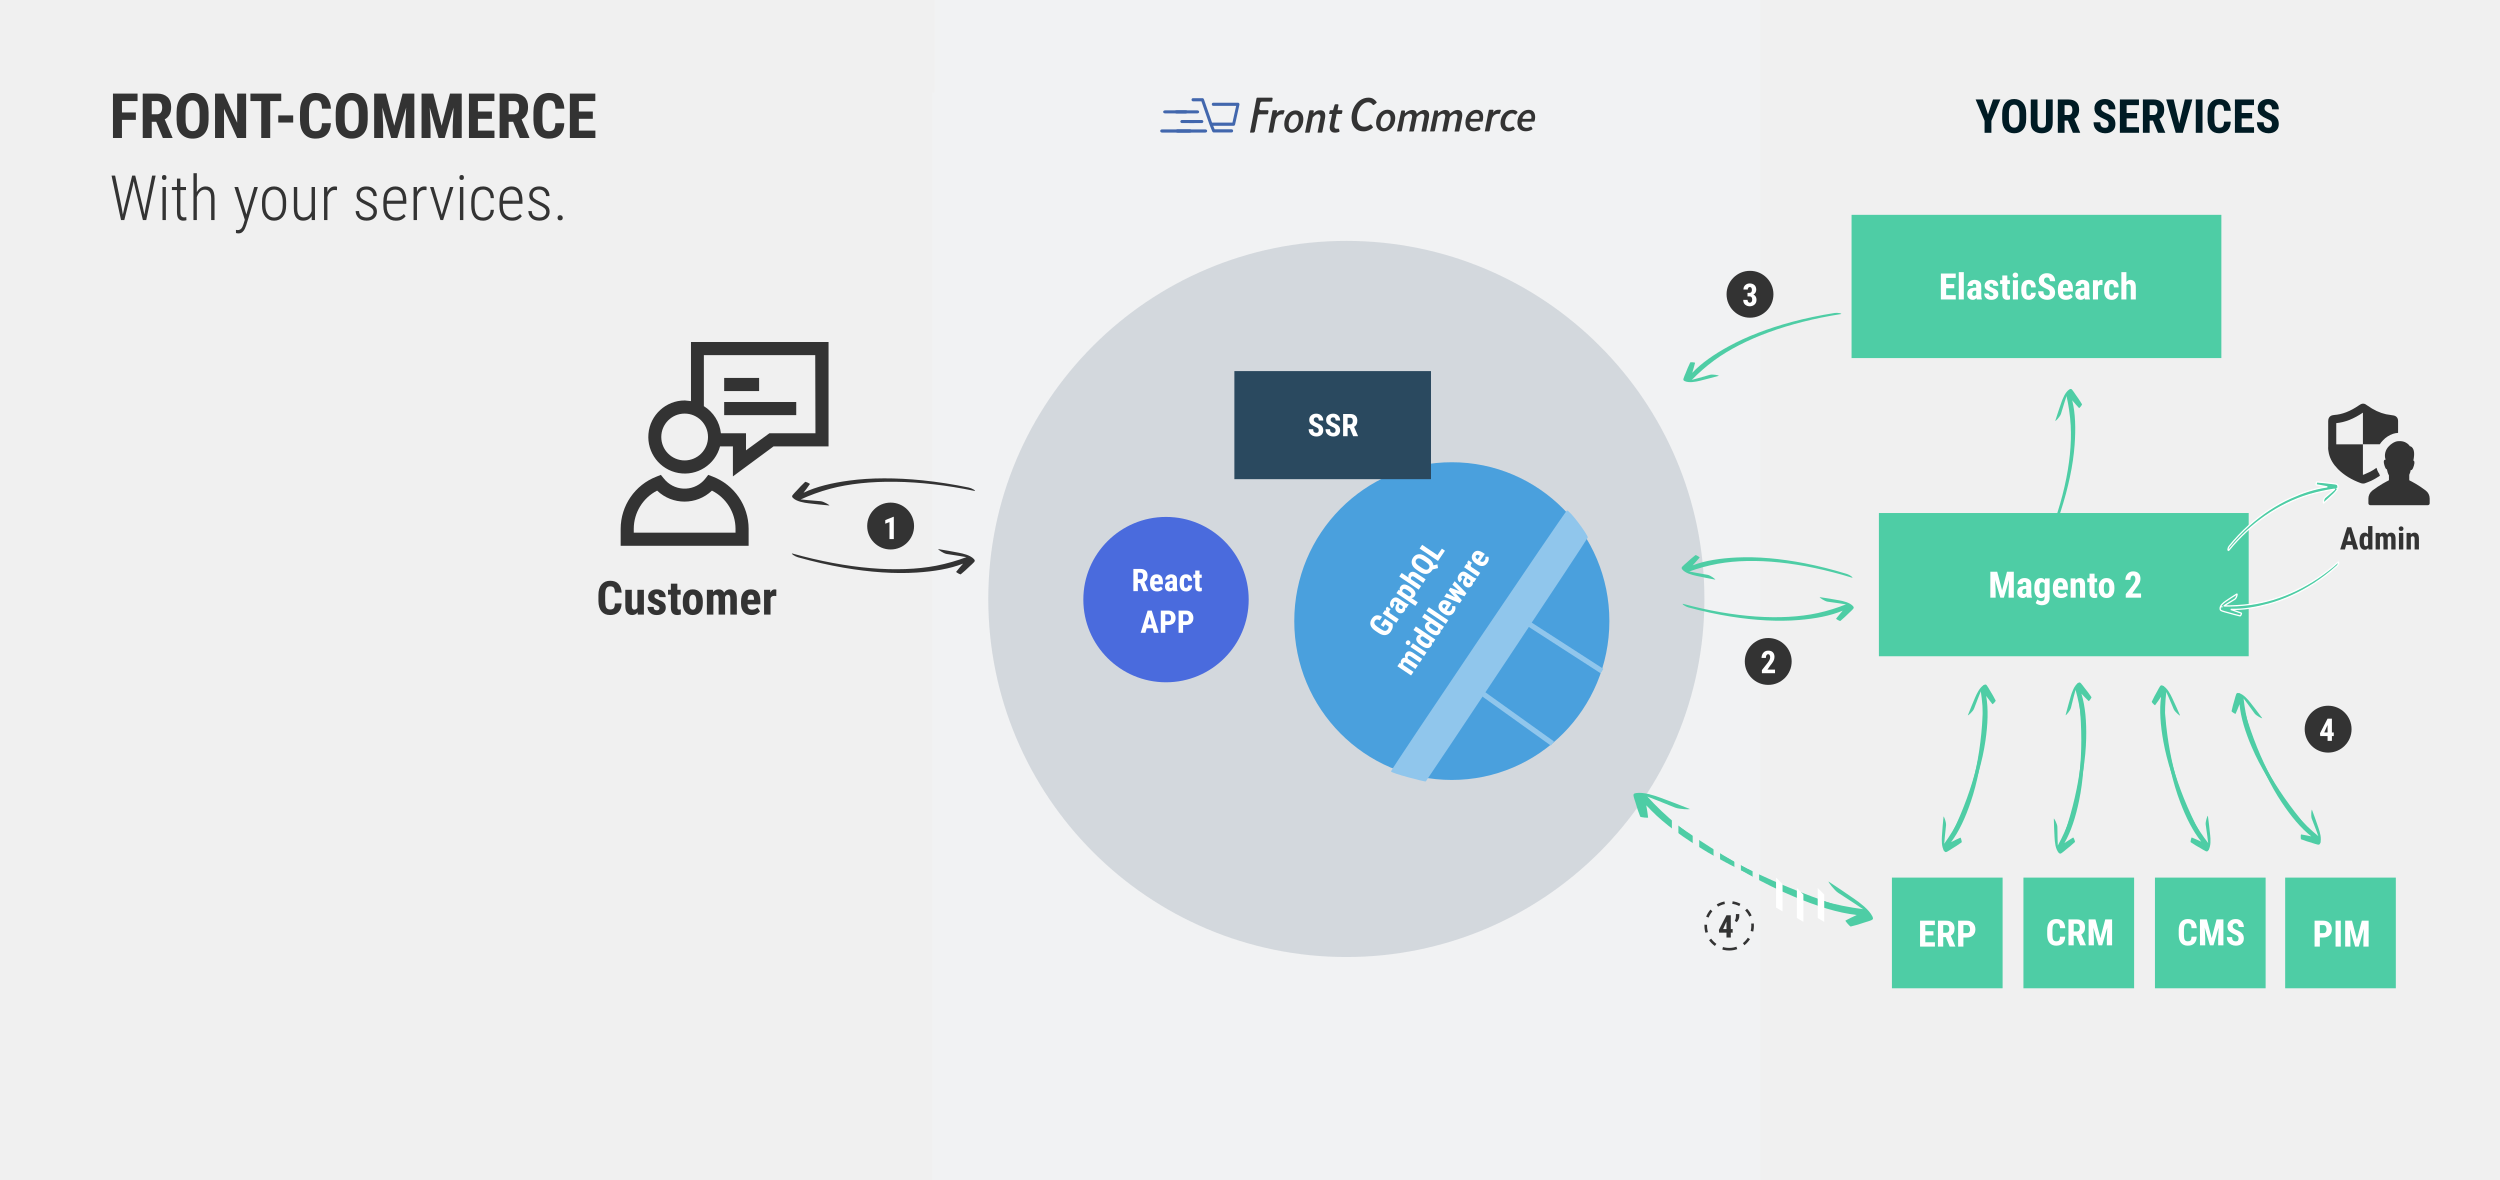
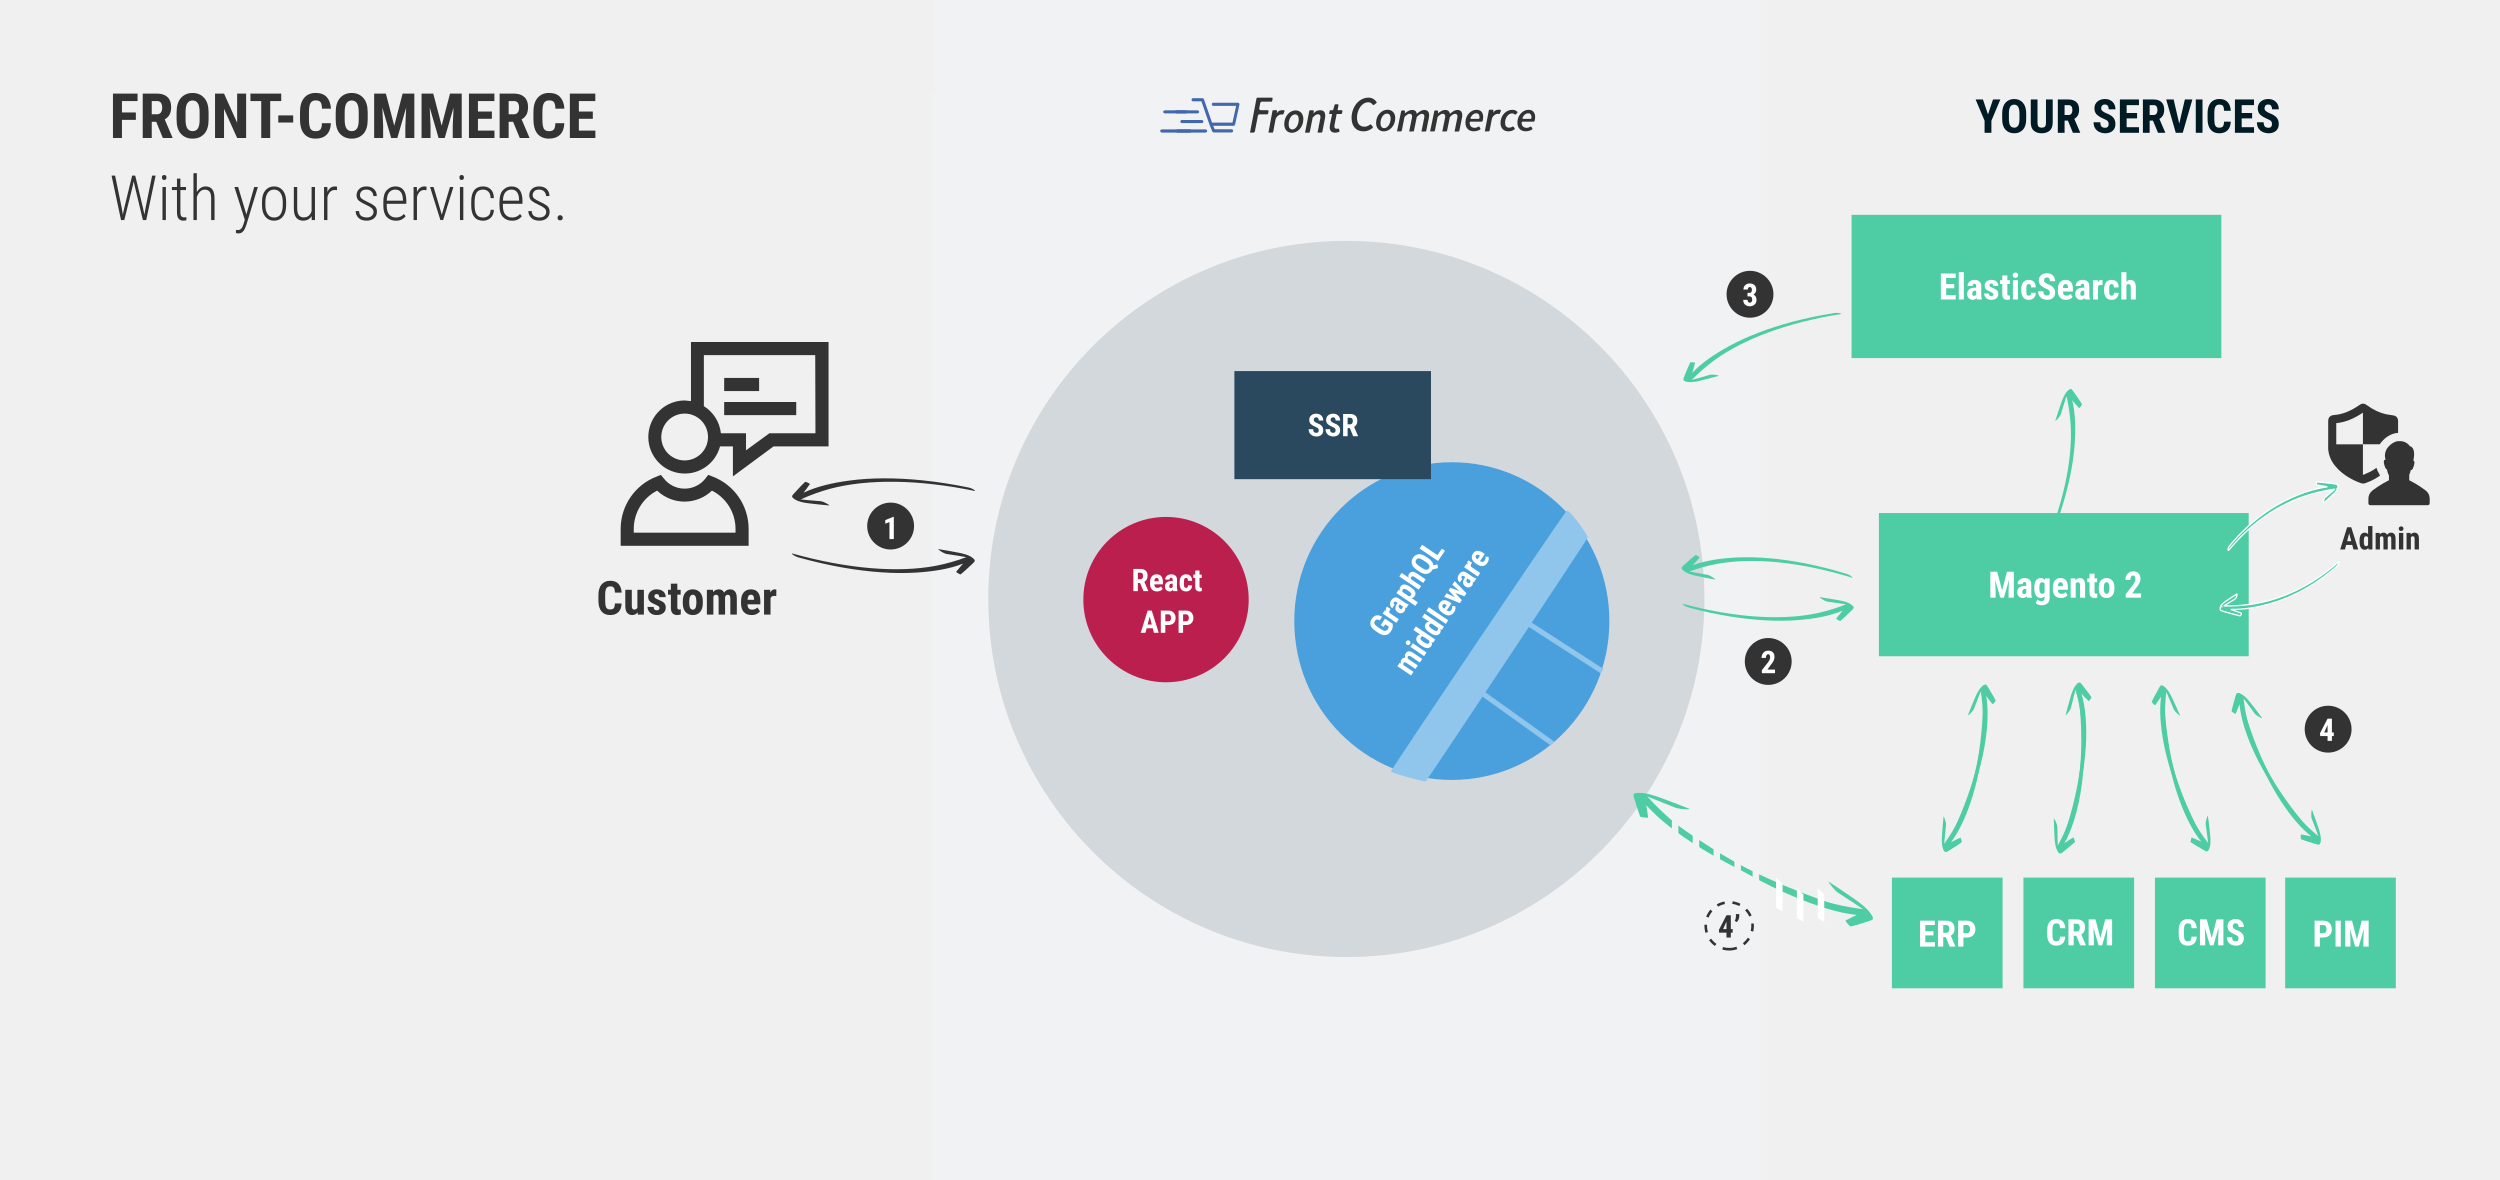
<svg xmlns="http://www.w3.org/2000/svg" viewBox="0 0 1920 906" style="background:#fff">
  <g fill="none" fill-rule="evenodd">
    <g transform="translate(84)">
      <path fill="#F1F2F3" d="M634 0h634v1080H634z" />
      <circle fill-opacity=".15" fill="#2A495F" cx="950" cy="460" r="275" />
      <ellipse fill="#4AA0DD" cx="1031" cy="477" rx="121" ry="122" />
      <path fill="#2A495F" d="M864 285h151v83H864z" />
      <g transform="translate(748 397)">
-         <circle fill="#4A6BDD" cx="63.5" cy="63.5" r="63.5" />
+         <circle fill="#BB1F4E" cx="63.5" cy="63.5" r="63.5" />
        <text font-family="RobotoCondensed-Bold, Roboto Condensed" font-size="24" font-style="condensed" font-weight="bold" fill="#FFF">
          <tspan x="37.035" y="57">React</tspan>
          <tspan x="43.785" y="89">APP</tspan>
        </text>
      </g>
      <text font-family="RobotoCondensed-Bold, Roboto Condensed" font-size="24" font-style="condensed" font-weight="bold" fill="#FFF">
        <tspan x="920.195" y="335">SSR</tspan>
      </text>
      <text transform="rotate(-56 1008.5 461)" font-family="RobotoCondensed-Bold, Roboto Condensed" font-size="24" font-style="condensed" font-weight="bold" fill="#FFF">
        <tspan x="967.672" y="454">GraphQL </tspan>
        <tspan x="954.459" y="486">middleware</tspan>
      </text>
      <path d="M984.278 592.413c-.088-1.442 133.425-199.34 135.099-200.306 1.674-.967 16.482 18.95 16.012 20.713-.47 1.764-123.848 187.038-124.406 187.36-.558.322-26.617-6.326-26.705-7.767z" fill="#90C6EC" />
      <path d="M1044 525l62.626 44.845M1076 470l68.647 44.291" stroke="#90C6EC" stroke-width="4" stroke-linecap="square" />
      <path d="M633 72v984" stroke="#F1F2F3" stroke-width="2" stroke-linecap="square" />
      <text font-family="RobotoCondensed-Bold, Roboto Condensed" font-size="36" font-style="condensed" font-weight="bold" fill="#001B24">
        <tspan x="1433" y="102">YOUR SERVICES</tspan>
      </text>
      <text font-family="RobotoCondensed-Bold, Roboto Condensed" font-size="48" font-style="condensed" font-weight="bold" fill="#333">
        <tspan x="0" y="106">FRONT-COMMERCE</tspan>
        <tspan x="0" y="169" font-family="RobotoCondensed-Light, Roboto Condensed" font-weight="300">With your services.</tspan>
      </text>
      <path fill="#4ECDA5" d="M1359 394h284v110h-284zM1369 674h85v85h-85z" />
      <g fill="#333">
        <g>
          <path d="M490.948 406.049c-.062-17.743-10.984-33.628-27.504-40.004l-3.522-1.345-2.348 3.026-1.342 1.512a20.268 20.268 0 0 1-15.555 6.014 20.279 20.279 0 0 1-14.8-7.695l-2.348-2.857-3.354 1.345c-16.52 6.376-27.442 22.261-27.504 40.004v13.11h98.277v-13.11zm-10.063 3.025h-78.152v-3.025c.04-12.35 6.967-23.64 17.945-29.247 11.788 11.248 30.308 11.248 42.095 0 11.043 5.561 18.04 16.86 18.112 29.247v3.025zM472.165 290.238h26.833v10.085h-26.833zM472.165 308.728h55.344v10.085h-55.344z" fill-rule="nonzero" />
          <path d="M552.33 262.672H446.672v45.383l-4.696-.504c-14.535-.032-26.679 11.085-27.96 25.595-1.282 14.511 8.725 27.593 23.04 30.12 14.314 2.527 28.179-6.34 31.921-20.417h9.895v23.028l31.194-23.028h42.262v-80.177zm-110.52 90.934c-9.911 0-17.945-8.052-17.945-17.985s8.034-17.985 17.944-17.985c9.911 0 17.945 8.052 17.945 17.985 0 4.77-1.89 9.345-5.256 12.718a17.924 17.924 0 0 1-12.689 5.267zm100.457-20.842H506.88l-17.945 13.11v-13.11H469.65a28.077 28.077 0 0 0-13.081-20.843v-39.164h85.531l.168 60.007z" fill-rule="nonzero" />
          <text font-family="RobotoCondensed-Bold, Roboto Condensed" font-size="36" font-style="condensed" font-weight="bold" transform="translate(374 262)">
            <tspan x="0" y="210">Customer</tspan>
          </text>
        </g>
      </g>
      <text font-family="RobotoCondensed-Bold, Roboto Condensed" font-size="28" font-style="condensed" font-weight="bold" fill="#FFF">
        <tspan x="1443" y="459">Magento 2</tspan>
      </text>
      <path fill="#4ECDA5" d="M1338 165h284v110h-284z" />
      <text font-family="RobotoCondensed-Bold, Roboto Condensed" font-size="28" font-style="condensed" font-weight="bold" fill="#FFF">
        <tspan x="1405" y="230">ElasticSearch</tspan>
      </text>
      <text font-family="RobotoCondensed-Bold, Roboto Condensed" font-size="28" font-style="condensed" font-weight="bold" fill="#FFF">
        <tspan x="1389" y="727">ERP</tspan>
      </text>
      <path fill="#4ECDA5" d="M1470 674h85v85h-85z" />
      <text font-family="RobotoCondensed-Bold, Roboto Condensed" font-size="28" font-style="condensed" font-weight="bold" fill="#FFF">
        <tspan x="1487" y="726">CRM</tspan>
      </text>
      <path fill="#4ECDA5" d="M1571 674h85v85h-85z" />
      <text font-family="RobotoCondensed-Bold, Roboto Condensed" font-size="28" font-style="condensed" font-weight="bold" fill="#FFF">
        <tspan x="1588" y="726">CMS</tspan>
      </text>
      <path fill="#4ECDA5" d="M1671 674h85v85h-85z" />
      <text font-family="RobotoCondensed-Bold, Roboto Condensed" font-size="28" font-style="condensed" font-weight="bold" fill="#FFF">
        <tspan x="1692" y="727">PIM</tspan>
      </text>
      <g fill="#333" fill-rule="nonzero">
        <path d="M664.39 377.004c-42.822-8.79-81.898-9.319-110.796-1.634-8.249 2.231-15.738 5.031-22.721 8.21.339-.002.649.06.987.056 1.608.18 3.215.358 4.682.475 3.244.294 6.487.587 9.76.817 1.297.118 3.099.997 4.337 1.625.282.125 3.096 1.762 2.138 1.642-5.19-.47-10.52-1.003-15.794-1.664-3.356-.42-9.052-1.27-12.002-4.117-1.068-1.012-.585-1.718-.16-2.295.852-1.154 1.985-2.183 2.977-3.275a101.842 101.842 0 0 1 6.547-6.747c.312-.321 3.945 1.373 3.633 1.694-1.477 2.18-3.123 4.36-4.74 6.478l-.057.128c9.67-4.667 21.928-7.567 35.197-9.328 16.516-2.231 35.59-2.25 56.094-.176 11.45 1.187 23.293 3.009 35.5 5.53 1.24.245 2.648.872 3.858 1.564.394.253 1.8 1.262.56 1.017zM529.265 383.4s.141.063 0 0c.113.127.141.063.282.126l-.282-.126z" />
      </g>
      <circle fill="#333" cx="600" cy="404" r="18" />
      <text font-family="RobotoCondensed-Bold, Roboto Condensed" font-size="24" font-style="condensed" font-weight="bold" fill="#FFF">
        <tspan x="594.029" y="414">1</tspan>
      </text>
      <g fill="#333" fill-rule="nonzero">
        <path d="M524.606 425.115c42.104 11.756 81.049 15.009 110.412 9.359 8.384-1.651 16.05-3.922 23.239-6.606-.338-.021-.643-.104-.981-.125-1.591-.29-3.183-.581-4.638-.8-3.215-.519-6.43-1.038-9.678-1.496-1.286-.208-3.022-1.21-4.214-1.923-.272-.145-2.966-1.974-2.018-1.787 5.144.831 10.425 1.734 15.64 2.762 3.318.653 8.94 1.898 11.685 4.944.995 1.084.464 1.754-.001 2.3-.93 1.092-2.132 2.04-3.198 3.06a101.842 101.842 0 0 1-7.002 6.273c-.333.3-3.839-1.644-3.505-1.943 1.625-2.071 3.419-4.132 5.18-6.131l.066-.124c-9.972 3.98-22.403 6.019-35.762 6.85-16.632 1.074-35.66-.238-55.97-3.737-11.34-1.983-23.026-4.627-35.027-7.993-1.22-.332-2.581-1.055-3.74-1.83-.376-.28-1.708-1.384-.488-1.053zm135.242 3.044s-.136-.073 0 0c-.103-.135-.136-.073-.272-.145l.272.145z" />
      </g>
      <g fill="#333" fill-rule="nonzero">
        <path d="M1757.724 323.33v9.132h-.083c-1.321.082-2.642.33-3.88.74-1.404.494-2.726 1.152-4.047 1.975-1.32.823-2.56 1.893-3.633 3.045-.908.905-1.734 1.974-2.395 2.962h-12.963V316.91c-7.102 4.773-13.625 7.405-20.478 8.064v16.291h20.478v23.45c.495-.165.908-.412 1.32-.494 1.404-.659 2.808-1.317 4.212-1.893 1.817-.905 3.385-1.975 4.872-3.044.33 1.152.99 3.044 2.147 4.607.165.494.247.988.495 1.481l-.743.494c-.826.494-1.652.987-2.56 1.563-.413.247-.743.494-1.156.659-1.569.905-3.055 1.563-4.624 2.139l-1.9.74c-.495.247-1.155.412-1.898.412-.496 0-.991-.165-1.57-.247-7.43-2.715-13.128-6.253-17.752-10.86-3.799-3.868-6.028-7.735-7.019-12.096-.413-1.892-.66-3.702-.495-5.348v-19.335c0-3.95 2.807-4.608 4.459-4.772 6.275-.412 12.468-2.798 19.404-7.57.743-.494 1.652-1.152 2.973-1.152 1.32 0 2.147.658 3.055 1.316 5.12 3.62 9.743 5.76 14.533 6.83 1.32.246 2.725.493 4.128.658l.991.164c2.642.247 4.129 1.893 4.129 4.361zm9 19.335s-.743-1.481-2.807-2.633c-1.321-.823-3.22-1.4-5.78-1.235-.826 0-1.57.165-2.312.412-.909.329-1.734.74-2.56 1.316a12.617 12.617 0 0 0-2.56 2.14c-1.238 1.234-2.312 2.88-2.807 4.936-.413 1.728-.413 3.538.247 5.43-.908-.082-1.981.412-.99 4.032.743 2.633 1.403 3.374 1.981 3.374.248 1.48.743 3.209 1.57 4.69v3.455c0 .165-.083.33-.249.412-1.238.576-6.853 3.455-12.468 7.734-1.9 1.48-3.055 3.785-3.055 6.17v3.621c0 .823.66 1.481 1.486 1.481h44.094c.825 0 1.486-.658 1.486-1.481v-3.62c0-2.386-1.073-4.69-3.055-6.171-5.533-4.279-11.147-7.158-12.386-7.734a.452.452 0 0 1-.248-.412v-3.95c.578-1.233.991-2.55 1.156-3.702.496.33 1.404.165 2.395-3.29.826-2.798.33-3.786-.413-3.95 2.312-10.696-2.725-11.025-2.725-11.025z" />
      </g>
      <text font-family="RobotoCondensed-Bold, Roboto Condensed" font-size="24" font-style="condensed" font-weight="bold" fill="#333">
        <tspan x="1713" y="422">Admin</tspan>
      </text>
      <g fill="#4ECDA5" fill-rule="nonzero" stroke="#FFF">
        <path d="M1627.673 422.614c16.734-20.592 38.454-35.576 61.466-42.555 6.601-1.972 13.261-3.37 19.96-4.385-.195.126-.318.274-.513.4-.758.696-1.516 1.393-2.248 2.004-1.588 1.371-3.175 2.742-4.834 4.09-.635.55-.902 1.674-1.064 2.46-.052.17-.24 2.061.2 1.639 2.54-2.193 5.107-4.472 7.53-6.793 1.543-1.478 4.044-4.054 3.268-6.612-.265-.916-1.146-1.092-1.884-1.225-1.477-.266-3.006-.362-4.509-.543a175.377 175.377 0 0 0-9.521-.962c-.454-.046-1.057 2.182-.604 2.228 2.714.551 5.525 1.04 8.265 1.506l.143.044c-9.504 1.27-18.956 4.413-28 8.516-11.293 5.086-22.134 12.26-31.984 21.035a140.572 140.572 0 0 0-15.385 16.178c-.493.592-.752 1.44-.843 2.248-.007.277.064 1.32.557.727zm82.701-47.648s-.029.096 0 0c.067.125-.029.096-.058.191 0 0 .03-.095.058-.191z" />
      </g>
      <g fill="#4ECDA5" fill-rule="nonzero" stroke="#FFF">
        <path d="M1711.603 431.762c-19.75 17.721-43.547 29.123-67.367 32.416-6.829.916-13.625 1.255-20.4 1.209.212-.094.357-.221.569-.315.857-.57 1.715-1.139 2.534-1.628 1.783-1.105 3.565-2.211 5.415-3.284.713-.442 1.152-1.512 1.435-2.262.078-.16.56-1.999.059-1.65-2.853 1.768-5.744 3.617-8.5 5.531-1.755 1.218-4.629 3.371-4.262 6.019.118.946.96 1.259 1.67 1.505 1.416.494 2.911.828 4.367 1.242 3.046.893 6.13 1.706 9.254 2.44.44.116 1.385-1.99.944-2.107-2.594-.97-5.294-1.891-7.927-2.78l-.134-.066c9.585.232 19.413-1.394 28.988-4.031 11.95-3.257 23.778-8.646 34.88-15.772a140.572 140.572 0 0 0 17.727-13.573c.579-.507.968-1.305 1.184-2.088.05-.272.143-1.313-.436-.806zm-89.138 34.125s.044-.09 0 0c-.046-.134.044-.09.088-.18l-.088.18z" />
      </g>
      <g fill="#4ECDA5" fill-rule="nonzero">
        <g>
          <path d="M1439.029 526.603c.757 40.605-5.667 76.521-18.085 101.855-3.581 7.226-7.567 13.669-11.823 19.59.063-.31.06-.604.122-.914.115-1.501.23-3.003.38-4.366.295-3.019.59-6.038.952-9.073.119-1.208-.396-2.994-.773-4.226-.07-.277-1.125-3.107-1.18-2.21-.474 4.832-.912 9.8-1.22 14.737-.195 3.142-.398 8.494 1.782 11.633.772 1.133 1.527.797 2.15.494 1.248-.605 2.426-1.488 3.638-2.232a101.463 101.463 0 0 0 7.567-4.98c.36-.237-.604-3.825-.965-3.588-2.331 1.023-4.694 2.201-6.99 3.363l-.132.033c6.144-8.16 11.07-18.96 15.094-30.862 5.046-14.807 8.445-32.296 10.11-51.414.901-10.681 1.27-21.819 1.04-33.396-.013-1.175-.359-2.561-.802-3.776-.17-.4-.878-1.843-.865-.668zm-30.023 122.946s-.035-.138 0 0c-.1-.122-.035-.138-.07-.277l.07.277z" />
        </g>
        <g>
          <path d="M1408.755 652.702c19.109-35.836 29.69-70.754 30.128-98.964.09-8.064-.537-15.614-1.641-22.822-.085.305-.221.565-.307.87-.579 1.39-1.158 2.78-1.643 4.062-1.107 2.824-2.215 5.648-3.27 8.517-.443 1.13-1.713 2.488-2.608 3.414-.188.215-2.412 2.258-2.055 1.433 1.772-4.52 3.637-9.146 5.604-13.684 1.252-2.888 3.501-7.75 6.869-9.556 1.202-.659 1.722-.017 2.14.536.837 1.106 1.486 2.427 2.228 3.64a101.463 101.463 0 0 1 4.481 7.872c.214.375-2.275 3.134-2.488 2.76-1.613-1.97-3.183-4.093-4.702-6.17l-.103-.09c1.77 10.06 1.257 21.92-.561 34.35-2.227 15.485-7.138 32.61-14.335 50.401-4.045 9.927-8.773 20.018-14.234 30.228-.545 1.041-1.482 2.12-2.429 3.001-.332.28-1.62 1.243-1.074.202zm29.066-123.176s-.094.108 0 0c-.145.063-.094.108-.187.216l.187-.216z" />
        </g>
      </g>
      <g fill="#4ECDA5" fill-rule="nonzero">
        <g>
          <path d="M1352.738 703.642c-63.147-18.784-115.196-43.283-147.679-69.331-9.243-7.473-17.06-15.018-23.925-22.61.446.22.901.357 1.347.577 2.258.853 4.516 1.707 6.542 2.532 4.506 1.788 9.012 3.575 13.509 5.445 1.802.715 4.838 1.005 6.944 1.181.465.058 5.403.252 4.046-.243-7.21-2.861-14.653-5.75-22.116-8.478-4.749-1.735-12.91-4.548-18.929-3.641-2.165.31-2.051 1.312-1.918 2.151.266 1.68.998 3.416 1.498 5.123a102.65 102.65 0 0 0 3.634 10.818c.173.515 6.235 1.177 6.062.662-.33-3.086-.883-6.282-1.446-9.397l.02-.162c9.31 10.774 23.357 21.47 39.587 31.694 20.172 12.766 45.372 24.997 74.02 36.087 16.02 6.165 33.03 11.958 51.043 17.297 1.822.553 4.15.84 6.265.934.708.005 3.319-.086 1.496-.64zm-173.862-92.795s.232.029 0 0c.242-.052.232.029.465.057l-.465-.057z" />
        </g>
        <g>
          <path d="M1173.164 610.41c51.607 40.953 101.53 69.537 141.498 81.204 11.423 3.286 22.087 5.361 32.244 6.63-.435-.24-.81-.533-1.245-.772-1.994-1.36-3.988-2.72-5.826-3.907-4.05-2.666-8.099-5.332-12.209-7.943-1.62-1.066-3.599-3.387-4.95-5.01-.315-.349-3.307-4.282-2.122-3.455 6.479 4.265 13.115 8.705 19.63 13.254 4.145 2.895 11.13 7.967 13.84 13.418.987 1.95.101 2.433-.663 2.805-1.528.745-3.37 1.14-5.055 1.711a102.65 102.65 0 0 1-10.946 3.228c-.52.154-4.54-4.432-4.02-4.586 2.718-1.5 5.653-2.88 8.527-4.206l.122-.109c-14.166-1.447-30.985-6.817-48.67-14.248-22.026-9.202-46.5-22.83-72.016-39.935-14.238-9.587-28.74-20.199-43.445-31.89-1.499-1.176-3.068-2.92-4.36-4.597-.41-.578-1.832-2.768-.334-1.593zm175.737 89.194s-.157-.174 0 0c-.096-.229-.157-.174-.314-.348l.314.348z" />
        </g>
      </g>
      <g fill="#4ECDA5" fill-rule="nonzero">
        <g>
          <path d="M1511.252 525.24c5.7 40.21 3.7 76.642-5.537 103.3-2.674 7.609-5.845 14.49-9.348 20.885.024-.316-.015-.607.01-.922-.07-1.504-.138-3.009-.156-4.38-.074-3.032-.149-6.065-.16-9.122-.03-1.213-.758-2.923-1.283-4.1-.102-.266-1.494-2.946-1.44-2.048.119 4.852.29 9.838.586 14.775.189 3.142.64 8.48 3.186 11.328.904 1.03 1.613.605 2.195.229 1.164-.753 2.225-1.773 3.338-2.66a101.463 101.463 0 0 0 6.904-5.863c.328-.28-1.067-3.724-1.395-3.445-2.19 1.3-4.391 2.757-6.53 4.19l-.126.049c5.105-8.847 8.678-20.168 11.22-32.47 3.205-15.313 4.447-33.086 3.77-52.264-.407-10.712-1.399-21.811-3.038-33.274-.156-1.164-.668-2.498-1.256-3.65-.217-.376-1.097-1.722-.94-.558zm-14.816 125.689s-.051-.133 0 0c-.115-.11-.051-.133-.102-.267 0 0 .05.134.102.267z" />
        </g>
        <g>
          <path d="M1496.571 654.089c14.6-37.898 20.847-73.845 17.843-101.898-.894-8.015-2.436-15.433-4.41-22.452-.048.313-.151.588-.199.9-.405 1.45-.81 2.9-1.136 4.232-.755 2.939-1.51 5.877-2.208 8.853-.302 1.175-1.397 2.678-2.172 3.706-.16.237-2.12 2.535-1.865 1.672 1.208-4.7 2.495-9.52 3.895-14.264.89-3.02 2.53-8.118 5.653-10.322 1.112-.8 1.707-.227 2.19.271.965.996 1.77 2.228 2.655 3.342a101.463 101.463 0 0 1 5.407 7.267c.257.346-1.877 3.388-2.134 3.042-1.841-1.759-3.658-3.674-5.42-5.551l-.112-.076c2.984 9.769 3.919 21.603 3.63 34.163-.323 15.64-3.111 33.237-8.086 51.771-2.806 10.346-6.268 20.938-10.444 31.738-.414 1.1-1.213 2.284-2.045 3.274-.296.318-1.456 1.431-1.042.332zm13.838-125.8s-.08.118 0 0c-.136.08-.08.118-.16.237l.16-.237z" />
        </g>
      </g>
      <g fill="#4ECDA5" fill-rule="nonzero">
        <g>
          <path d="M1577.785 527.166c.66 40.607 8.334 76.277 21.629 101.162 3.83 7.096 8.04 13.396 12.5 19.165-.074-.308-.081-.601-.154-.91-.168-1.496-.335-2.992-.532-4.349-.4-3.007-.802-6.014-1.27-9.035-.16-1.203.293-3.006.627-4.25.06-.28 1.015-3.144 1.102-2.249.641 4.811 1.253 9.762 1.732 14.685.305 3.133.695 8.475-1.374 11.687-.732 1.16-1.498.85-2.132.57-1.268-.562-2.476-1.403-3.714-2.104a101.463 101.463 0 0 1-7.735-4.712c-.369-.225.47-3.845.839-3.62 2.365.94 4.768 2.036 7.104 3.117l.132.028c-6.425-7.94-11.726-18.563-16.162-30.316-5.56-14.622-9.567-31.982-11.897-51.03-1.275-10.644-2.032-21.762-2.206-33.34-.028-1.174.27-2.572.67-3.802.155-.405.814-1.872.841-.697zm34.296 121.823s.03-.14 0 0c.096-.125.03-.14.059-.28l-.06.28z" />
        </g>
        <g>
          <path d="M1612.441 652.132c-20.348-35.148-32.141-69.675-33.563-97.853-.37-8.056-.008-15.623.844-22.865.095.301.24.557.336.858.628 1.369 1.255 2.738 1.785 4.002 1.205 2.784 2.41 5.568 3.565 8.399.482 1.113 1.799 2.426 2.725 3.32.195.209 2.49 2.172 2.104 1.36-1.928-4.454-3.954-9.013-6.079-13.48-1.352-2.842-3.769-7.622-7.197-9.31-1.225-.616-1.722.043-2.121.61-.797 1.135-1.4 2.478-2.1 3.717-1.498 2.57-2.9 5.244-4.203 8.023-.2.382 2.383 3.053 2.583 2.67 1.543-2.024 3.039-4.2 4.484-6.33l.1-.092c-1.419 10.115-.491 21.95 1.76 34.31 2.765 15.397 8.271 32.34 16.084 49.869 4.39 9.78 9.467 19.699 15.28 29.713.582 1.021 1.556 2.066 2.533 2.914.342.267 1.662 1.186 1.08.165zm-33.347-122.087s.098.104 0 0c.147.058.098.104.195.209l-.195-.21z" />
        </g>
      </g>
      <g fill="#4ECDA5" fill-rule="nonzero">
        <g>
          <path d="M1636.204 532.636c9.779 39.418 25.28 72.447 43.831 93.704 5.33 6.053 10.847 11.244 16.49 15.862-.14-.283-.213-.568-.354-.851-.5-1.42-1-2.841-1.496-4.119-1.067-2.84-2.135-5.68-3.27-8.518-.426-1.136-.39-2.994-.346-4.281-.005-.286.282-3.292.568-2.44 1.708 4.544 3.418 9.23 4.992 13.919 1.002 2.984 2.584 8.101 1.29 11.697-.453 1.294-1.269 1.165-1.95 1.034-1.361-.262-2.727-.81-4.091-1.215a101.463 101.463 0 0 1-8.598-2.85c-.409-.137-.406-3.853.003-3.717 2.517.385 5.104.912 7.623 1.44l.136-.003c-8.047-6.291-15.601-15.449-22.567-25.903-8.707-12.997-16.516-29.01-23.072-47.047-3.636-10.083-6.875-20.746-9.649-31.988-.291-1.138-.316-2.567-.203-3.855.06-.43.372-2.008.663-.87zm60.821 110.986s-.003-.142 0 0c.065-.144-.003-.142-.005-.285l.005.285z" />
        </g>
        <g>
          <path d="M1698.083 646.603c-27.733-29.67-46.991-60.659-54.715-87.795-2.173-7.766-3.522-15.22-4.321-22.469.16.273.36.489.52.761.92 1.193 1.84 2.385 2.64 3.498 1.8 2.442 3.6 4.883 5.363 7.381.72.977 2.298 1.96 3.402 2.622.237.16 2.915 1.557 2.356.853-2.881-3.907-5.88-7.893-8.955-11.767-1.957-2.466-5.387-6.58-9.107-7.452-1.332-.326-1.669.429-1.93 1.07-.521 1.285-.806 2.73-1.21 4.094a101.463 101.463 0 0 0-2.29 8.763c-.11.418 3.009 2.439 3.118 2.022 1.048-2.32 2.015-4.777 2.945-7.177l.075-.113c.894 10.175 4.46 21.498 9.434 33.035 6.157 14.38 15.334 29.651 26.89 44.973 6.477 8.541 13.655 17.064 21.573 25.514.796.864 1.98 1.663 3.122 2.27.394.183 1.886.781 1.09-.083zm-59.956-111.456s.119.08 0 0c.157.023.119.08.237.16l-.237-.16z" />
        </g>
      </g>
      <g fill="#4ECDA5" fill-rule="nonzero">
        <path d="M1483.153 427.637c16.563-37.082 24.683-72.653 23.15-100.825-.472-8.05-1.624-15.539-3.228-22.652-.064.31-.181.579-.245.889-.48 1.427-.962 2.854-1.356 4.167-.908 2.894-1.815 5.79-2.669 8.725-.363 1.158-1.535 2.6-2.363 3.587-.172.228-2.249 2.42-1.95 1.572 1.453-4.631 2.99-9.377 4.637-14.041 1.047-2.968 2.951-7.975 6.185-10.011 1.153-.742 1.717-.138 2.173.385.911 1.044 1.65 2.317 2.476 3.476 1.759 2.4 3.432 4.912 5.02 7.54.238.359-2.052 3.285-2.29 2.926-1.747-1.852-3.462-3.86-5.122-5.827l-.108-.082c2.468 9.912 2.782 21.78 1.835 34.306-1.14 15.602-4.845 33.029-10.783 51.278-3.343 10.184-7.355 20.58-12.09 31.147-.472 1.077-1.332 2.218-2.214 3.163-.313.302-1.53 1.353-1.058.277zm20.403-124.904s-.086.114 0 0c-.14.073-.086.114-.172.228l.172-.228z" />
      </g>
      <g fill="#4ECDA5" fill-rule="nonzero">
        <path d="M1329.723 241.234c-40.12 6.305-74.375 18.868-97.168 35.497-6.494 4.781-12.146 9.825-17.239 15.045.295-.116.585-.163.88-.279 1.458-.374 2.917-.748 4.233-1.132 2.922-.815 5.844-1.63 8.77-2.514 1.17-.326 3.017-.129 4.296.028.285.02 3.255.568 2.38.779-4.675 1.305-9.492 2.6-14.3 3.76-3.06.737-8.296 1.867-11.765.265-1.25-.564-1.05-1.366-.86-2.032.379-1.334 1.044-2.647 1.566-3.97a101.463 101.463 0 0 1 3.59-8.317c.17-.396 3.872-.069 3.701.327-.603 2.474-1.353 5.005-2.098 7.469l-.01.135c6.969-7.468 16.75-14.195 27.772-20.224 13.706-7.54 30.34-13.925 48.878-18.884 10.363-2.743 21.267-5.04 32.708-6.824 1.16-.19 2.585-.09 3.858.134.423.098 1.967.546.808.737zm-115.865 50.916s.142.01 0 0c.138.077.142.01.285.02l-.285-.02z" />
      </g>
      <g fill="#4ECDA5" fill-rule="nonzero">
        <path d="M1208.68 463.776c39.217 10.558 75.62 13.014 103.206 7.094 7.877-1.727 15.093-4.036 21.868-6.733-.316-.014-.6-.089-.917-.103-1.484-.252-2.969-.503-4.327-.688-3.001-.443-6.002-.887-9.035-1.27-1.2-.178-2.81-1.11-3.913-1.773-.252-.134-2.742-1.843-1.858-1.68 4.802.71 9.73 1.486 14.594 2.383 3.095.57 8.338 1.667 10.855 4.542.913 1.023.404 1.675-.04 2.207-.89 1.063-2.03 1.993-3.046 2.99a101.463 101.463 0 0 1-6.662 6.136c-.317.293-3.566-1.512-3.249-1.804 1.557-2.014 3.272-4.022 4.955-5.97l.063-.12c-9.403 3.989-21.075 6.156-33.596 7.18-15.588 1.315-33.38.382-52.333-2.629-10.582-1.708-21.478-4.045-32.656-7.069-1.136-.297-2.398-.968-3.47-1.691-.346-.262-1.575-1.299-.438-1.002zm126.558.613s-.126-.067 0 0c-.094-.127-.126-.067-.252-.135l.252.135z" />
      </g>
      <g fill="#4ECDA5" fill-rule="nonzero">
        <path d="M1338.287 443.639c-38.824-11.92-75.12-15.645-102.895-10.691-7.933 1.45-15.225 3.506-22.09 5.965.316.025.597.11.913.135 1.474.303 2.95.607 4.3.838 2.984.548 5.968 1.096 8.986 1.585 1.193.22 2.768 1.207 3.848 1.909.247.143 2.677 1.937 1.799 1.743-4.774-.877-9.672-1.825-14.502-2.89-3.074-.678-8.275-1.958-10.69-4.919-.877-1.054-.346-1.688.117-2.204.926-1.032 2.099-1.92 3.148-2.881a101.463 101.463 0 0 1 6.872-5.9c.328-.282 3.511 1.635 3.184 1.916-1.626 1.959-3.41 3.905-5.16 5.793l-.068.117c9.537-3.657 21.278-5.416 33.827-6.003 15.624-.77 33.373.784 52.21 4.454 10.515 2.077 21.323 4.793 32.388 8.205 1.126.336 2.363 1.05 3.41 1.811.337.274 1.528 1.353.403 1.017zm-126.46-5.03s.124.072 0 0c.09.13.124.072.248.144l-.247-.143z" />
      </g>
      <circle fill="#333" cx="1704" cy="560" r="18" />
      <text font-family="RobotoCondensed-Bold, Roboto Condensed" font-size="24" font-style="condensed" font-weight="bold" fill="#FFF">
        <tspan x="1697.029" y="569">4</tspan>
      </text>
      <g fill-rule="nonzero">
        <g fill="#4267AD">
          <path d="M847.797 78.881c-1.51 0-1.51 2.419 0 2.419h17.573c-.952 4.275-1.903 8.606-2.854 12.881h-15.67l-6.212-17.887c-.168-.507-.56-.9-1.12-.9h-7.275c-1.51 0-1.51 2.418 0 2.418h6.436l6.212 17.888c.672 1.687 1.4 3.375 2.07 5.119.225.506.56.9 1.12.9H861.9c1.511 0 1.511-2.419 0-2.419h-13.04c-.391-.9-.727-1.8-1.119-2.7h15.67c.504 0 1.007-.338 1.12-.9 1.119-5.119 2.238-10.181 3.357-15.3.168-.731-.336-1.519-1.12-1.519h-18.97zM820.6 99.356h20.873c1.12 0 1.623.563 1.623 1.238s-.503 1.237-1.623 1.237H820.6c-1.12 0-1.567-.562-1.567-1.237s.504-1.238 1.567-1.238zM839.011 94.519h-9.514c-.615 0-1.175-.563-1.175-1.182 0-.618.56-1.18 1.175-1.18h9.514c.616 0 1.175.562 1.175 1.18 0 .62-.56 1.182-1.175 1.182z" />
          <path d="M833.19 94.519h-9.513c-.616 0-1.175-.563-1.175-1.182 0-.618.56-1.18 1.175-1.18h9.514c.615 0 1.175.562 1.175 1.18 0 .62-.56 1.182-1.175 1.182zM819.928 84.731h15.445c1.12 0 1.567.563 1.567 1.182 0 .618-.447 1.18-1.567 1.18h-15.445c-1.12.057-1.735-.505-1.735-1.18 0-.62.56-1.182 1.735-1.182zM808.623 99.356h20.874c1.12 0 1.623.563 1.623 1.238s-.503 1.237-1.623 1.237h-20.874c-1.12 0-1.567-.562-1.567-1.237s.448-1.238 1.567-1.238z" />
          <path d="M811.03 84.731h15.445c1.12 0 1.567.563 1.567 1.182 0 .618-.448 1.18-1.567 1.18H811.03c-1.119.057-1.735-.505-1.735-1.18 0-.62.56-1.182 1.735-1.182z" />
        </g>
        <path d="M876 101.828h2.53c.618 0 1.124-.4 1.236-1.03l2.305-11.955a1.274 1.274 0 0 1 1.236-1.03h5.958a.662.662 0 0 0 .619-.514l.337-1.83c.056-.401-.225-.859-.618-.859h-5.284c-.787 0-1.349-.63-1.237-1.43l.787-4.061a1.274 1.274 0 0 1 1.237-1.03h7.307a.662.662 0 0 0 .619-.515l.337-1.83c.056-.4-.225-.744-.619-.744h-11.129a.662.662 0 0 0-.618.515L876 101.828zm14.165 0h3.035a.662.662 0 0 0 .618-.514l1.8-9.668c.955-2.574 2.866-3.775 4.384-3.775.337 0 .73 0 1.011.114.281.057.619-.114.675-.4l.787-2.117c.168-.4-.169-.858-.562-.858h-.843c-1.968 0-3.317.4-4.61 2.46l-.225 1.201.563-2.974c.056-.344-.225-.687-.619-.687h-2.304a.662.662 0 0 0-.619.515l-3.091 16.703zm33.95-11.383c0-.114.113-.229.17-.343 1.573-1.602 2.753-2.346 3.821-2.346 1.406 0 2.024.744 2.024 2.174 0 .515-.112.973-.281 1.773l-1.967 10.125h3.035a.662.662 0 0 0 .618-.514l1.968-10.068a8.894 8.894 0 0 0 .28-2.346c0-2.688-1.124-4.233-3.822-4.233-2.023 0-3.204.4-5.283 2.46l.337-1.773c0-.343-.281-.687-.618-.687h-2.249a.662.662 0 0 0-.618.515l-3.26 16.704h3.035a.662.662 0 0 0 .618-.515l2.192-10.926zm13.322 5.32c-.112.686-.225 1.316-.225 2.002 0 2.345 1.18 4.119 4.216 4.119a8.05 8.05 0 0 0 2.923-.572c.281-.115.45-.458.393-.744l-.337-1.373c-.112-.343-.45-.572-.787-.458a2.295 2.295 0 0 1-.9.172c-1.348 0-1.91-.63-1.91-1.83 0-.4.056-.801.112-1.202l1.63-8.351h3.485a.662.662 0 0 0 .619-.515l.337-1.66c.056-.4-.225-.743-.618-.743h-3.148l.73-3.775c.057-.4-.224-.744-.618-.744h-1.742c-.281 0-.506.172-.619.458l-1.18 4.061h-2.024c-.28 0-.505.229-.562.515l-.45 2.403h2.305l-1.63 8.237zM908.208 102c4.328 0 8.769-4.29 8.769-10.525 0-4.12-2.36-6.693-5.958-6.693-4.329 0-8.713 4.233-8.713 10.525 0 4.119 2.36 6.693 5.902 6.693zm2.417-14.13c1.855 0 2.81 1.43 2.81 3.948 0 4.233-2.36 7.608-4.89 7.608-1.855 0-2.866-1.43-2.866-3.947 0-4.233 2.36-7.608 4.946-7.608zM954 90.622c0 6.238 3.439 10.268 9.19 10.268 2.988 0 5.299-1.27 6.99-2.65.226-.22.282-.552.113-.773l-1.127-1.656c-.226-.276-.62-.386-.903-.166-1.296.994-2.706 1.656-4.284 1.656-4.06 0-5.807-2.815-5.807-7.01 0-5.796 3.608-11.758 8.682-11.758 1.466 0 2.537.718 3.44 1.932.225.276.62.331.901.11l1.86-1.435c.226-.165.339-.552.17-.773-1.353-2.042-3.44-3.367-6.145-3.367-7.611 0-13.08 7.342-13.08 15.622zm34.898 10.268h3.044c.282 0 .564-.221.62-.497l2.086-10.544c1.635-1.766 3.045-2.484 3.89-2.484 1.297 0 1.973.718 1.973 2.098 0 .497-.112.938-.281 1.711l-1.974 9.77h3.045c.282 0 .563-.22.62-.496l2.142-10.544c1.635-1.766 3.045-2.484 3.89-2.484 1.353 0 1.973.718 1.973 2.098 0 .497-.112.938-.281 1.711L1007.67 101h3.045c.282 0 .563-.22.62-.497l1.973-9.715c.17-.884.282-1.49.282-2.264 0-2.594-1.184-4.085-3.834-4.085-1.747 0-3.72 1.215-5.637 2.981-.339-1.766-1.24-2.98-3.778-2.98-1.747 0-3.777 1.214-5.412 2.65l.113-1.602c0-.33-.282-.662-.62-.662h-1.692a.657.657 0 0 0-.62.497l-3.213 15.567zm25.426 0h3.044c.282 0 .564-.221.62-.497l2.086-10.544c1.635-1.766 3.045-2.484 3.89-2.484 1.297 0 1.974.718 1.974 2.098 0 .497-.113.938-.282 1.711l-1.973 9.77h3.044c.282 0 .564-.22.62-.496l2.142-10.544c1.635-1.766 3.045-2.484 3.89-2.484 1.354 0 1.974.718 1.974 2.098 0 .497-.113.938-.282 1.711l-1.973 9.771h3.044c.282 0 .564-.22.62-.497l1.973-9.715c.17-.884.282-1.49.282-2.264 0-2.594-1.184-4.085-3.833-4.085-1.748 0-3.721 1.215-5.638 2.981-.338-1.766-1.24-2.98-3.778-2.98-1.747 0-3.777 1.214-5.412 2.65l.113-1.602c0-.33-.282-.662-.62-.662h-1.691a.657.657 0 0 0-.62.497l-3.214 15.567zm27.117-6.735c0 4.25 2.594 6.68 6.371 6.68a9.844 9.844 0 0 0 4.905-1.325c.282-.166.395-.552.225-.828l-.676-1.16c-.17-.33-.564-.386-.902-.22-.79.496-1.804.883-2.706.883-2.255 0-4.06-1.27-3.947-4.14a.62.62 0 0 1 .62-.608h8.683c.281 0 .507-.165.563-.386.226-.662.508-1.822.508-2.926 0-3.257-1.353-5.796-5.074-5.796-4.116-.055-8.57 3.975-8.57 9.826zm4.51-2.87a.595.595 0 0 1-.563-.829c.902-2.208 2.593-3.477 4.285-3.477 1.916 0 2.593 1.38 2.593 2.925 0 .332 0 .608-.056.884a.61.61 0 0 1-.62.497h-5.638zm35.406 2.87c0 4.25 2.593 6.68 6.37 6.68a9.844 9.844 0 0 0 4.905-1.325c.282-.166.395-.552.226-.828l-.677-1.16c-.169-.33-.564-.386-.902-.22-.79.496-1.804.883-2.706.883-2.255 0-4.06-1.27-3.946-4.14a.62.62 0 0 1 .62-.608h8.682c.282 0 .507-.165.564-.386.225-.662.507-1.822.507-2.926 0-3.257-1.353-5.796-5.074-5.796-4.116-.055-8.57 3.975-8.57 9.826zm4.51-2.87a.595.595 0 0 1-.564-.829c.902-2.208 2.593-3.477 4.285-3.477 1.917 0 2.593 1.38 2.593 2.925 0 .332 0 .608-.056.884a.61.61 0 0 1-.62.497h-5.638zm-17.477 3.146c0 4.085 2.537 6.459 6.032 6.459 2.086 0 3.552-.718 4.68-1.49.281-.166.338-.553.169-.829l-.79-1.16c-.169-.275-.563-.33-.902-.165a4.168 4.168 0 0 1-2.48.828c-2.143 0-3.214-1.38-3.214-3.753 0-3.92 2.48-7.232 5.356-7.232.846 0 1.41.221 2.03.773.282.22.676.22.902 0l1.127-1.214a.591.591 0 0 0 0-.828c-.845-.828-2.086-1.49-3.777-1.49-4.961-.056-9.133 4.415-9.133 10.101zm-89.64 6.459c4.34 0 8.795-4.14 8.795-10.158 0-3.974-2.368-6.458-5.976-6.458-4.341 0-8.739 4.085-8.739 10.157 0 3.92 2.368 6.459 5.92 6.459zm2.424-13.635c1.86 0 2.819 1.38 2.819 3.809 0 4.085-2.368 7.342-4.905 7.342-1.86 0-2.875-1.38-2.875-3.81 0-4.14 2.368-7.341 4.96-7.341zm75.151 13.635h3.044c.282 0 .564-.221.62-.497l1.805-9.33c.958-2.483 2.875-3.643 4.397-3.643.338 0 .733 0 1.015.11.282.056.62-.11.676-.386l.79-2.042c.169-.387-.17-.828-.564-.828h-.846c-1.973 0-3.326.386-4.623 2.374l-.225 1.159.564-2.87c.056-.332-.226-.663-.62-.663h-2.312a.657.657 0 0 0-.62.497l-3.1 16.119z" fill="#333" />
      </g>
    </g>
    <circle fill="#333" cx="1358" cy="508" r="18" />
    <text font-family="RobotoCondensed-Bold, Roboto Condensed" font-size="24" font-style="condensed" font-weight="bold" fill="#FFF">
      <tspan x="1352.029" y="517">2</tspan>
    </text>
    <circle fill="#333" cx="1344" cy="226" r="18" />
    <text font-family="RobotoCondensed-Bold, Roboto Condensed" font-size="24" font-style="condensed" font-weight="bold" fill="#FFF">
      <tspan x="1338.029" y="235">3</tspan>
    </text>
    <path fill="#FFF" d="M1401 687v21l-5-3v-23zM1385 687v21l-5-3v-23zM1369 679v21l-5-3v-23z" />
    <path fill="#F1F2F3" d="M1351 671v21l-5-3v-23zM1337 663v21l-5-3v-23zM1321 647v21l-5-3v-23zM1305 639v21l-5-3v-23zM1289 631v21l-5-3v-23z" />
    <path d="M1328 729c9.941 0 18-8.059 18-18s-8.059-18-18-18-18 8.059-18 18 8.059 18 18 18z" stroke="#333" stroke-width="2" stroke-dasharray="6" />
    <text font-family="RobotoCondensed-Bold, Roboto Condensed" font-size="24" font-style="condensed" font-weight="bold" fill="#333">
      <tspan x="1319.385" y="720">4’</tspan>
    </text>
  </g>
</svg>
